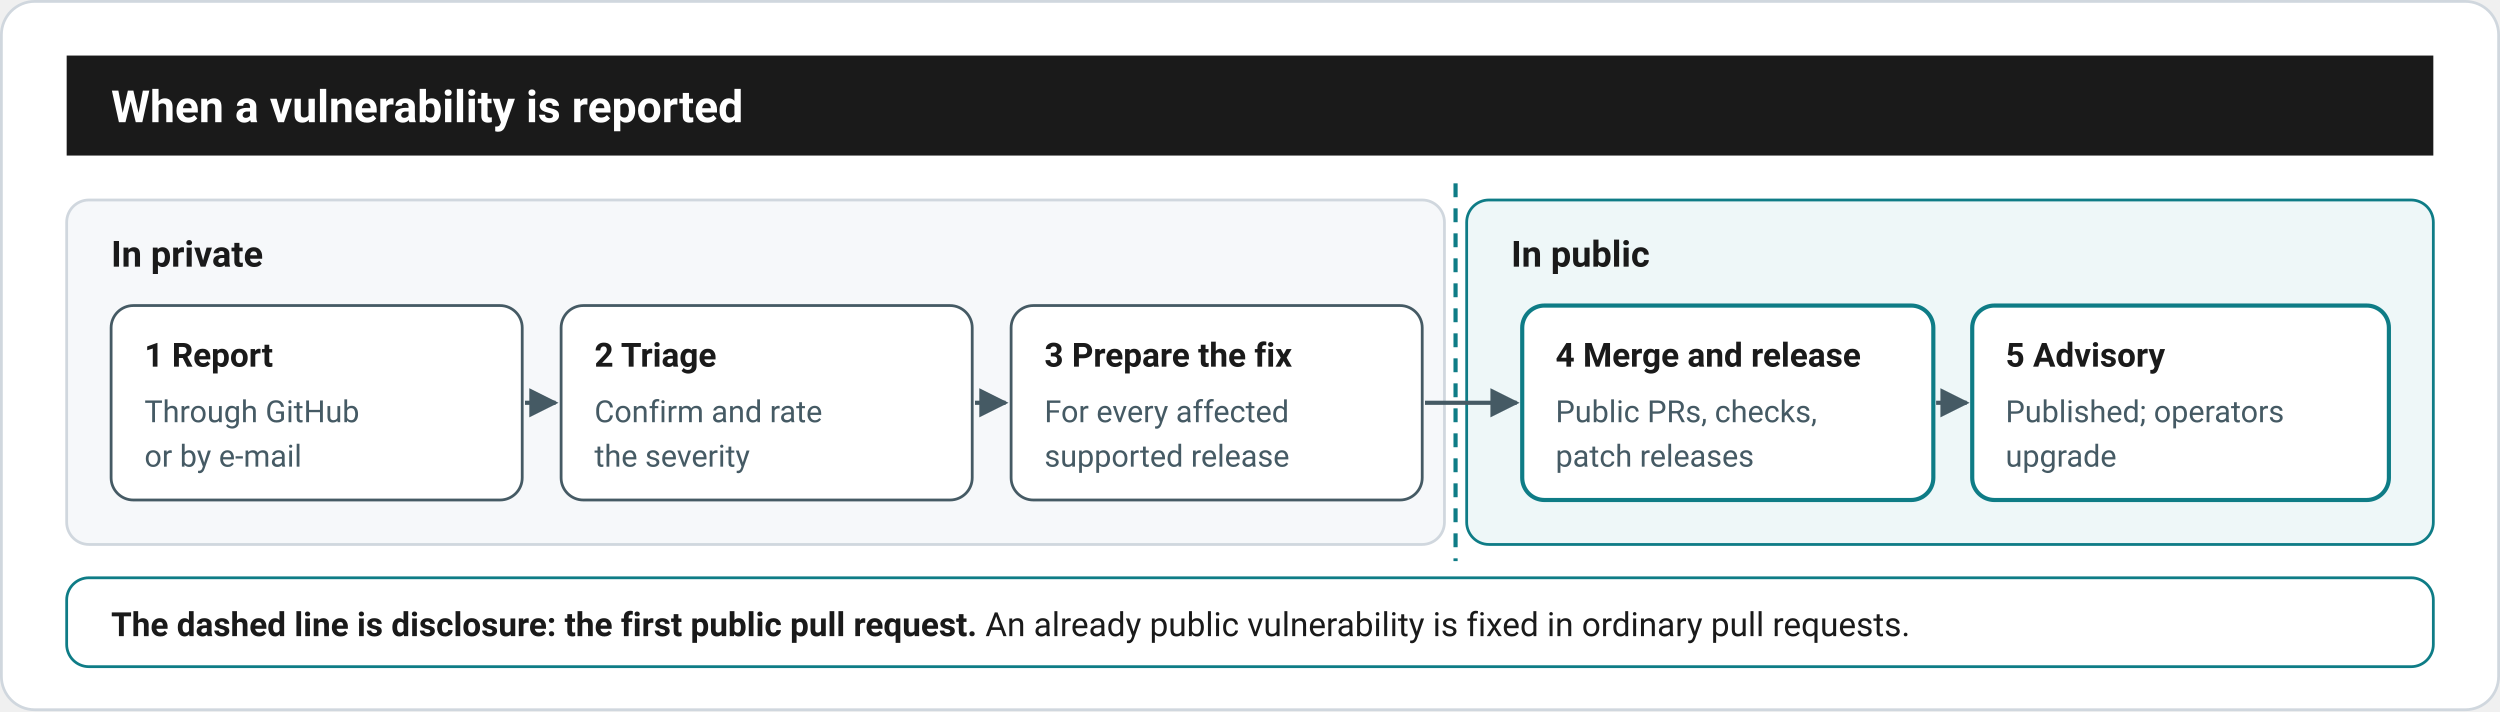
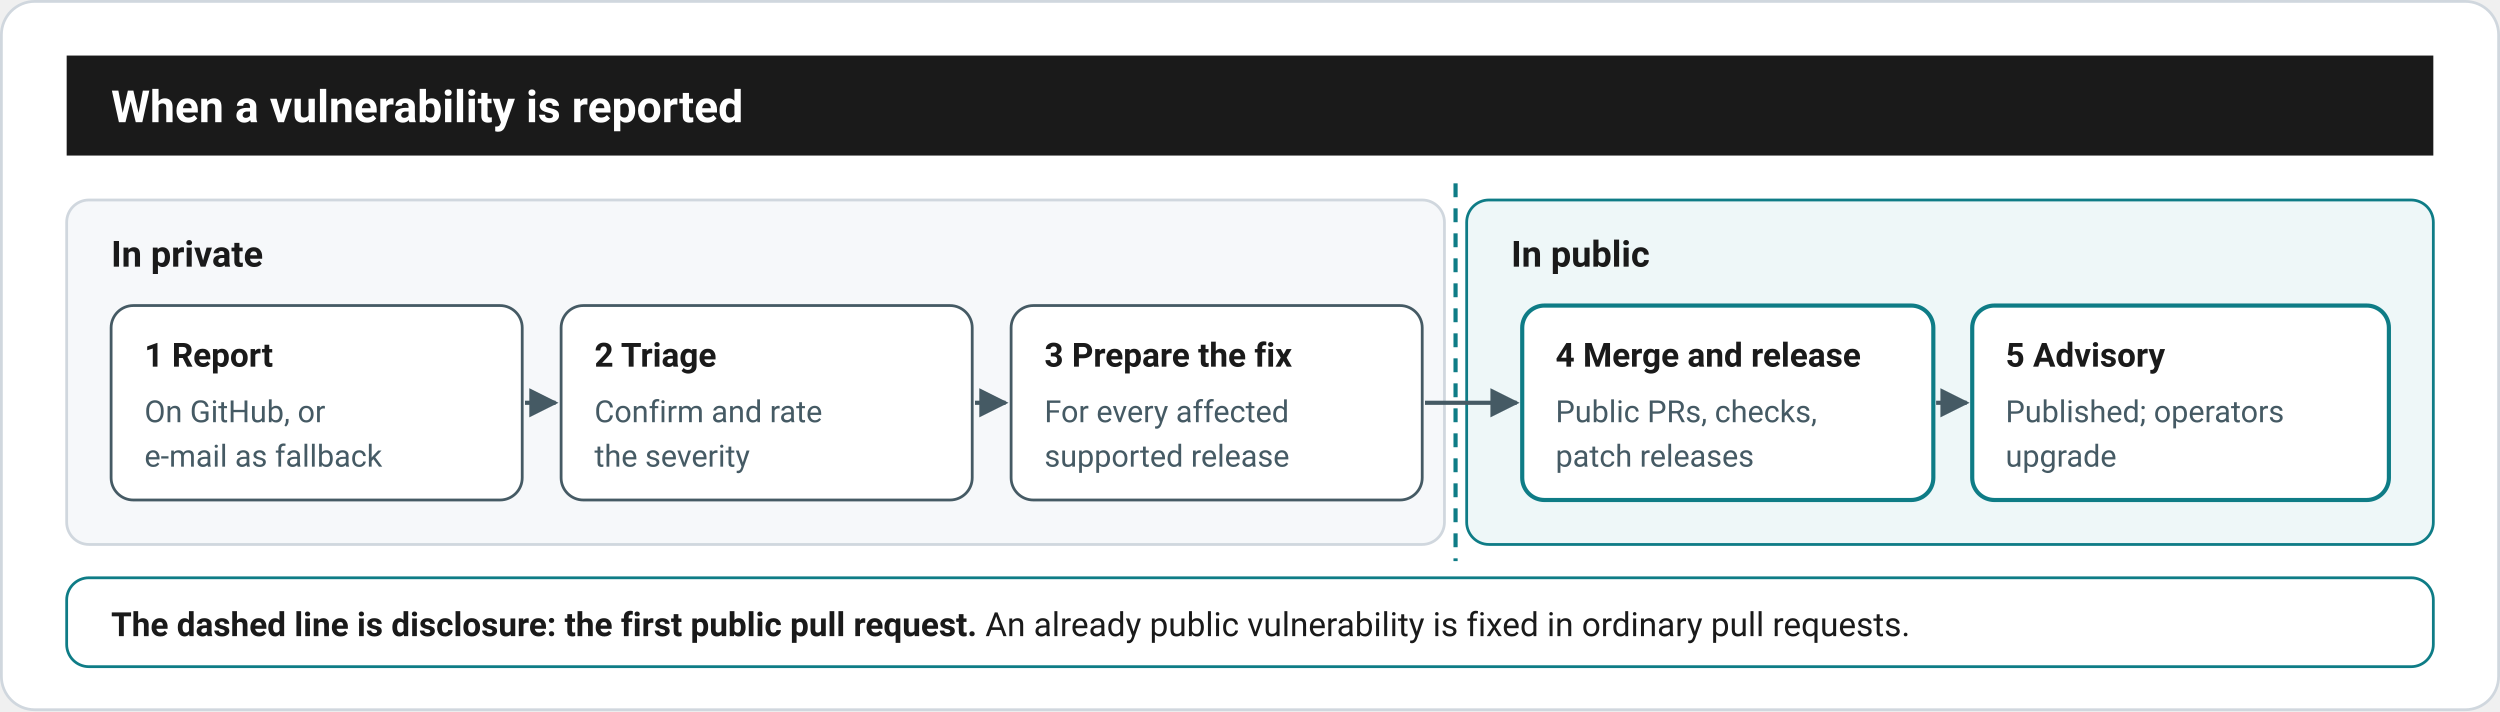
<svg xmlns="http://www.w3.org/2000/svg" width="900" height="256" viewBox="0 0 900 256" role="img" aria-labelledby="title desc" font-family="system-ui, -apple-system, Segoe UI, Roboto, sans-serif">
  <defs>
    <marker id="arrow" viewBox="0 0 10 10" refX="9" refY="5" markerWidth="7" markerHeight="7" orient="auto">
      <path d="M0 0 L10 5 L0 10 z" fill="#455a64" />
    </marker>
  </defs>
  <rect x="0.5" y="0.5" width="899" height="255" rx="12" fill="#ffffff" stroke="#d0d7de" />
  <rect x="24" y="20" width="852" height="36" fill="#1a1a1a" />
  <text x="40" y="44" fill="#ffffff" font-size="16" font-weight="700">When a vulnerability is reported</text>
  <rect x="24" y="72" width="496" height="124" rx="8" fill="#f6f8fa" stroke="#d0d7de" />
  <rect x="528" y="72" width="348" height="124" rx="8" fill="#eef7f8" stroke="#0e7c86" />
  <text x="40" y="96" fill="#1a1a1a" font-size="13" font-weight="700">In private</text>
  <text x="544" y="96" fill="#1a1a1a" font-size="13" font-weight="700">In public</text>
  <rect x="40" y="110" width="148" height="70" rx="8" fill="#ffffff" stroke="#455a64" />
  <text x="52" y="132" fill="#1a1a1a" font-size="12" font-weight="700">1 Report</text>
-   <text x="52" y="152" fill="#455a64" font-size="11">Through GitHub</text>
-   <text x="52" y="168" fill="#455a64" font-size="11">or by e-mail</text>
+   <text x="52" y="152" fill="#455a64" font-size="11">On GitHub, or</text>
+   <text x="52" y="168" fill="#455a64" font-size="11">e-mail as fallback</text>
  <line x1="189" y1="145" x2="200" y2="145" stroke="#455a64" stroke-width="1.5" marker-end="url(#arrow)" />
  <rect x="202" y="110" width="148" height="70" rx="8" fill="#ffffff" stroke="#455a64" />
  <text x="214" y="132" fill="#1a1a1a" font-size="12" font-weight="700">2 Triage</text>
  <text x="214" y="152" fill="#455a64" font-size="11">Confirm and rate</text>
  <text x="214" y="168" fill="#455a64" font-size="11">the severity</text>
  <line x1="351" y1="145" x2="362" y2="145" stroke="#455a64" stroke-width="1.5" marker-end="url(#arrow)" />
  <rect x="364" y="110" width="148" height="70" rx="8" fill="#ffffff" stroke="#455a64" />
  <text x="376" y="132" fill="#1a1a1a" font-size="12" font-weight="700">3 Prepare the fix</text>
  <text x="376" y="152" fill="#455a64" font-size="11">For every affected</text>
  <text x="376" y="168" fill="#455a64" font-size="11">supported release</text>
  <line x1="524" y1="66" x2="524" y2="202" stroke="#0e7c86" stroke-width="1.5" stroke-dasharray="5 4" />
  <line x1="513" y1="145" x2="546" y2="145" stroke="#455a64" stroke-width="1.5" marker-end="url(#arrow)" />
  <rect x="548" y="110" width="148" height="70" rx="8" fill="#ffffff" stroke="#0e7c86" stroke-width="1.5" />
  <text x="560" y="132" fill="#1a1a1a" font-size="12" font-weight="700">4 Merge and release</text>
  <text x="560" y="152" fill="#455a64" font-size="11">Public PRs, checks,</text>
  <text x="560" y="168" fill="#455a64" font-size="11">patch releases</text>
  <line x1="697" y1="145" x2="708" y2="145" stroke="#455a64" stroke-width="1.5" marker-end="url(#arrow)" />
  <rect x="710" y="110" width="150" height="70" rx="8" fill="#ffffff" stroke="#0e7c86" stroke-width="1.5" />
  <text x="722" y="132" fill="#1a1a1a" font-size="12" font-weight="700">5 Advisory</text>
  <text x="722" y="152" fill="#455a64" font-size="11">Published; operators</text>
  <text x="722" y="168" fill="#455a64" font-size="11">upgrade</text>
  <rect x="24" y="208" width="852" height="32" rx="8" fill="#ffffff" stroke="#0e7c86" />
  <text x="40" y="229" fill="#1a1a1a" font-size="12">
    <tspan font-weight="700">The dashed line is disclosure: the first public pull request.</tspan> An already public vulnerability is fixed in ordinary pull requests.</text>
</svg>
